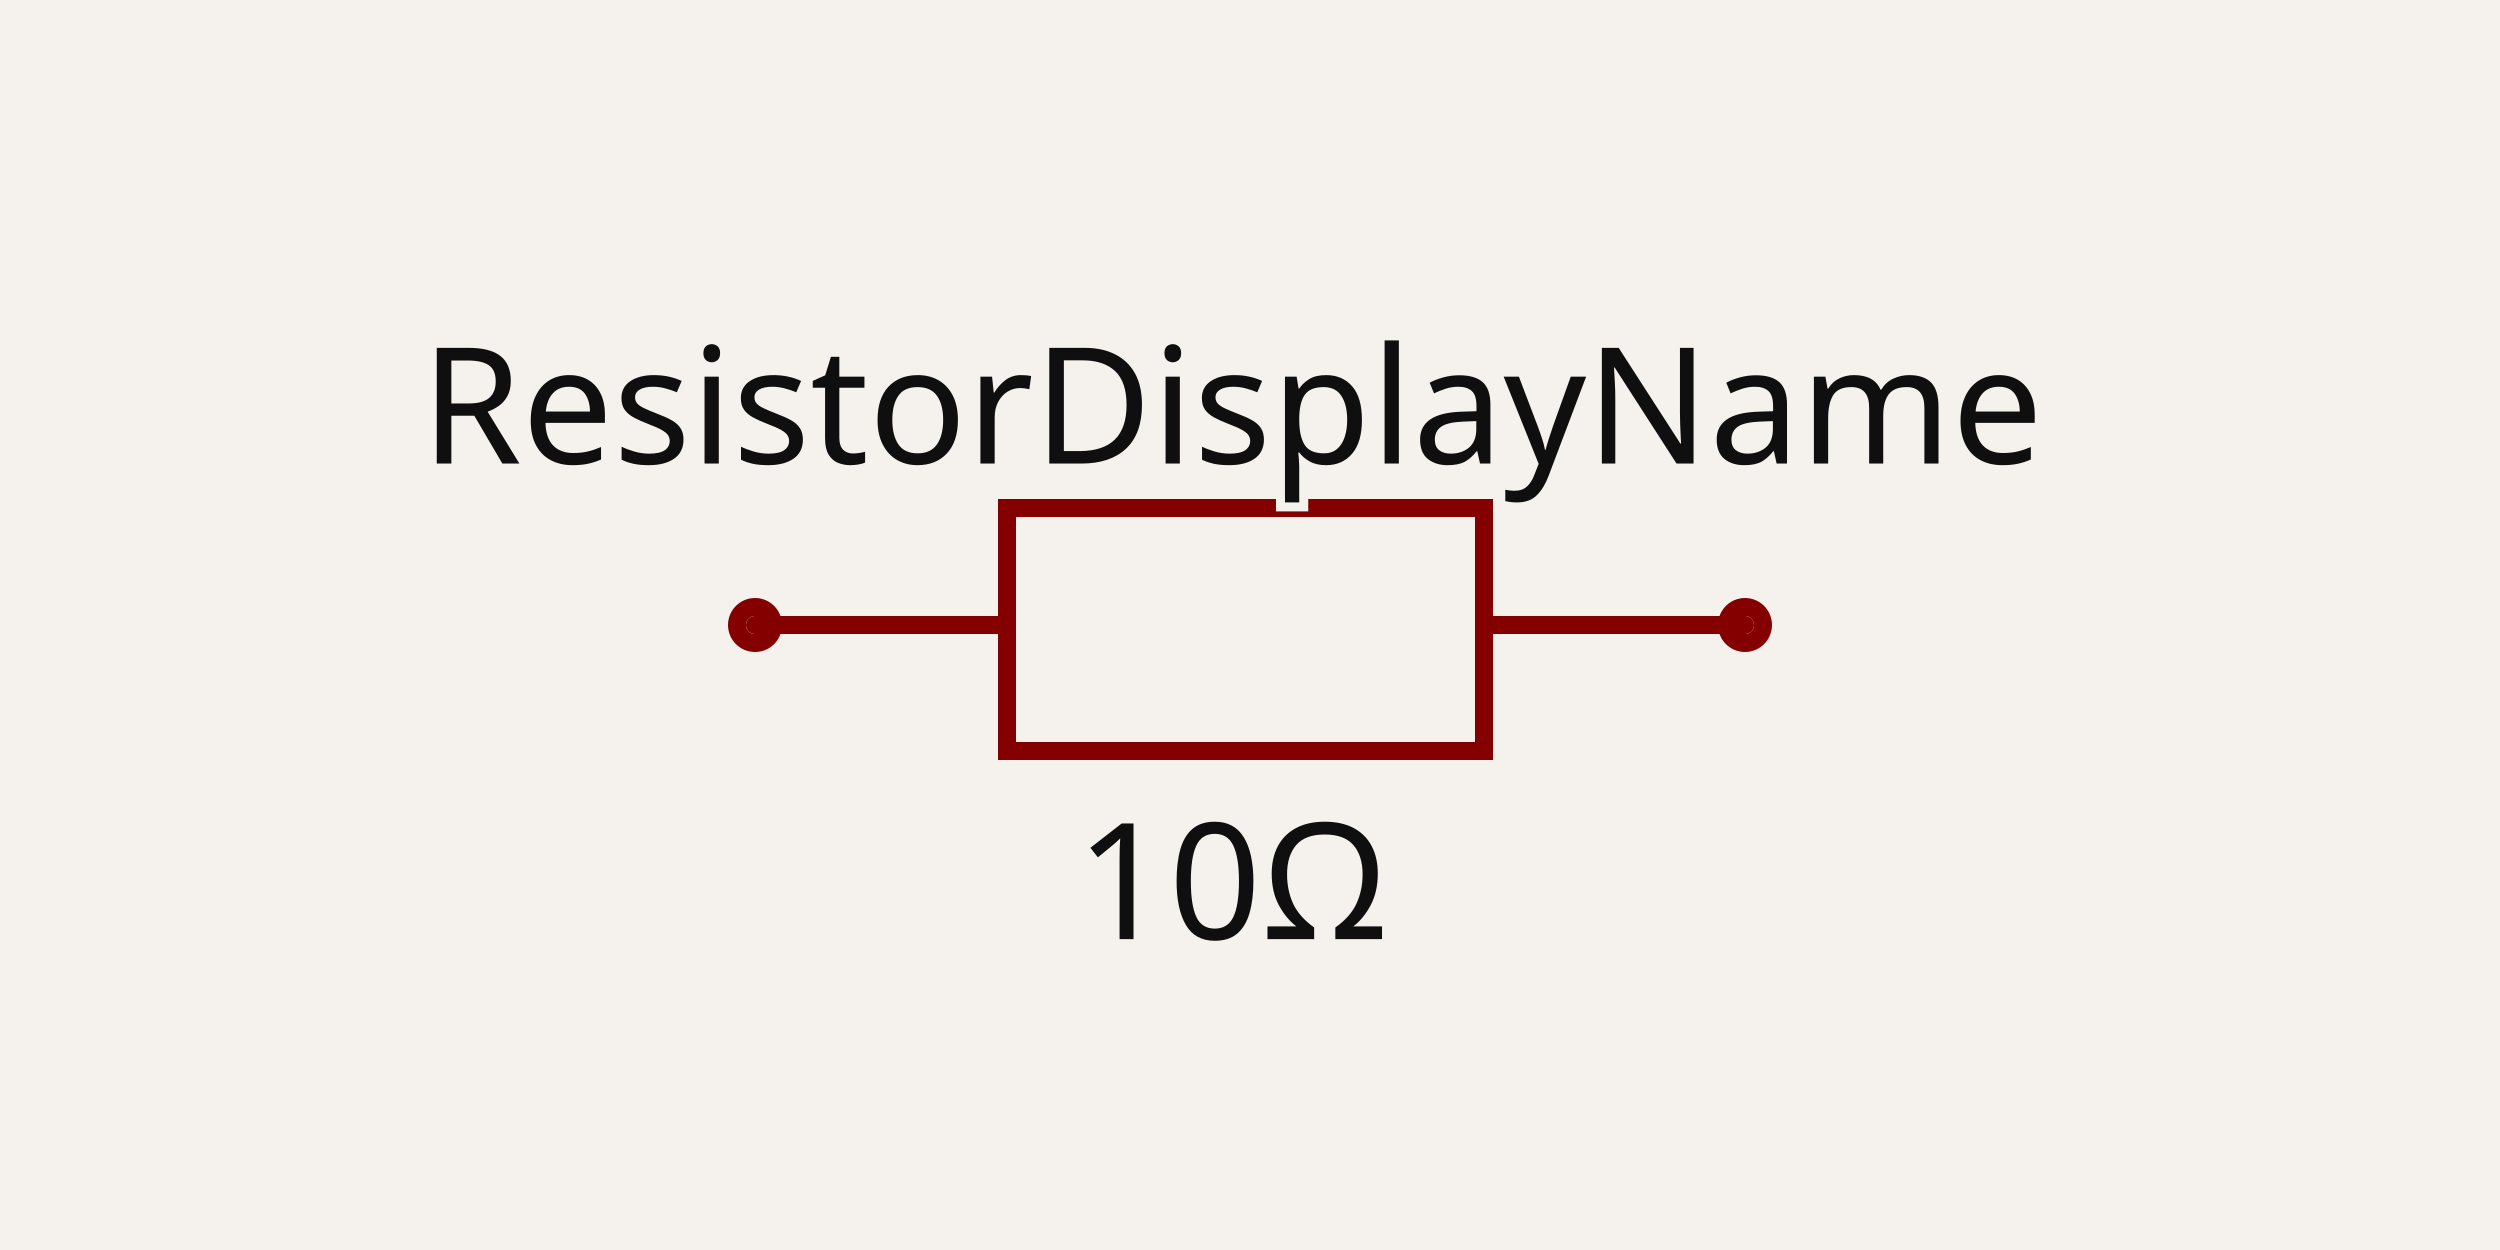
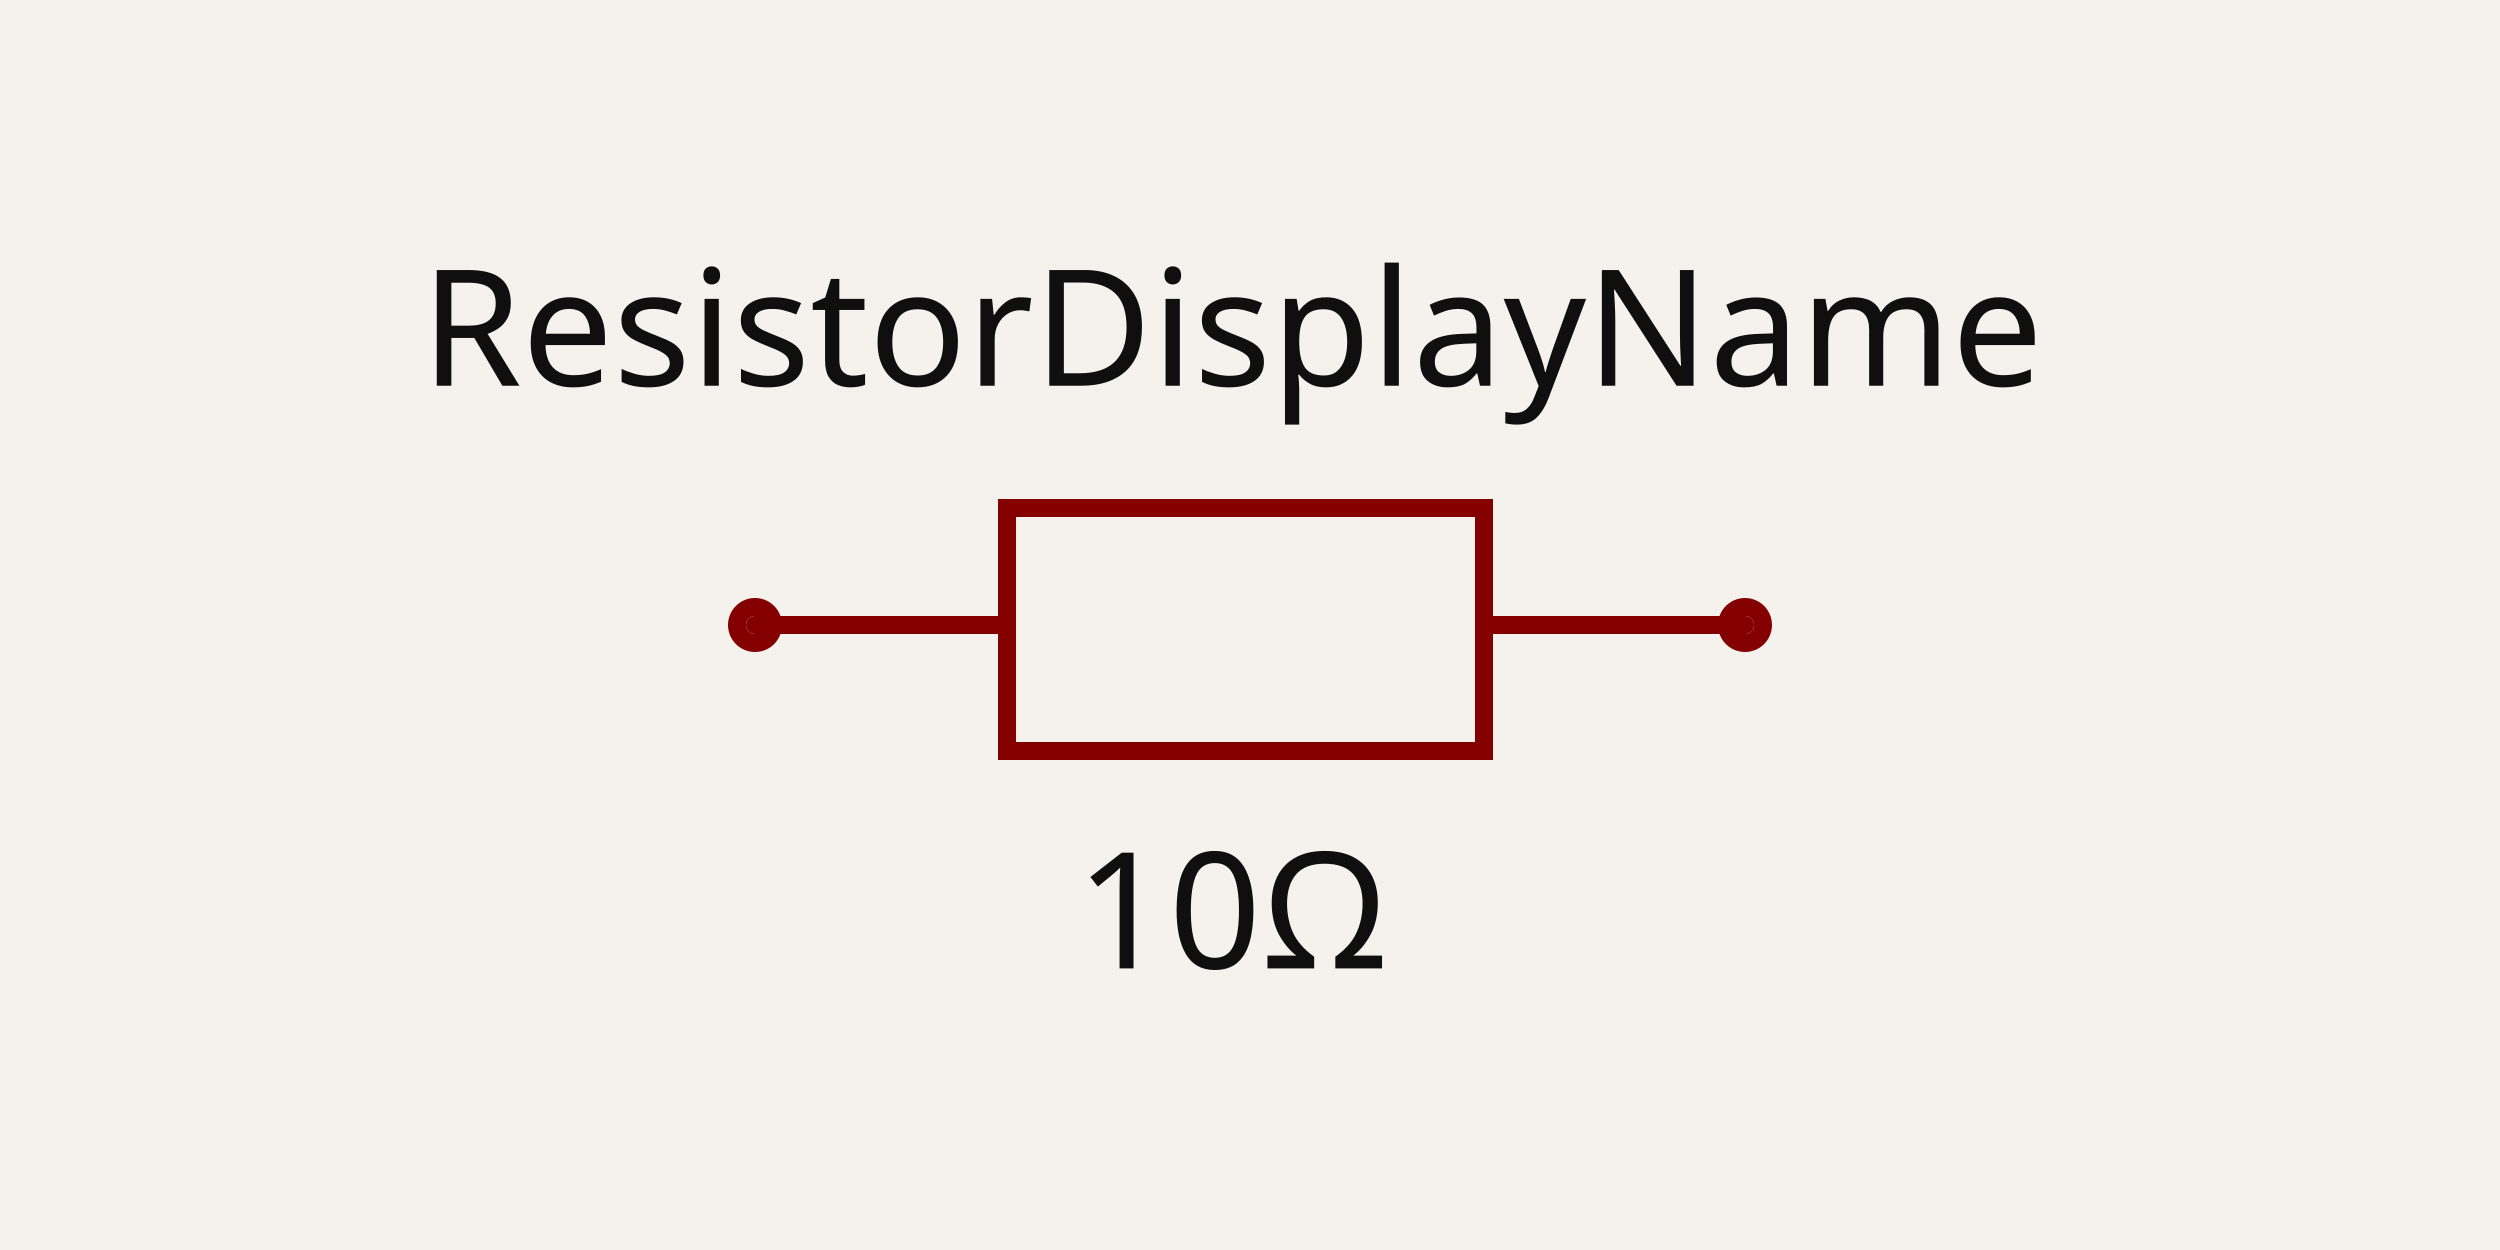
<svg xmlns="http://www.w3.org/2000/svg" width="1200" height="600" style="background-color: rgb(245, 241, 237)" data-real-to-screen-transform="matrix(431.9932159785,0,0,-431.9932159785,600,300)" data-software-used-string="@tscircuit/core@0.0.933">
  <style>
              .boundary { fill: rgb(245, 241, 237); }
              .schematic-boundary { fill: none; stroke: #fff; }
              .component { fill: none; stroke: rgb(132, 0, 0); }
              .chip { fill: rgb(255, 255, 194); stroke: rgb(132, 0, 0); }
              .component-pin { fill: none; stroke: rgb(132, 0, 0); }
              /* Basic per-trace hover fallback */
              .trace:hover {
                filter: invert(1);
              }
              .trace:hover .trace-crossing-outline {
                opacity: 0;
              }
              .trace:hover .trace-junction {
                filter: invert(1);
              }
              /* Net-hover highlighting: when a trace or its overlays are hovered,
                 invert color for all traces (base + overlays) sharing the same
                 subcircuit connectivity key. Also hide crossing outline during hover. */
              
              .text { font-family: sans-serif; fill: rgb(0, 150, 0); }
              .pin-number { fill: rgb(169, 0, 0); }
              .port-label { fill: rgb(0, 100, 100); }
              .component-name { fill: rgb(0, 100, 100); }
            </style>
  <rect class="boundary" x="0" y="0" width="1200" height="600" />
  <g data-circuit-json-type="schematic_component" data-schematic-component-id="schematic_component_0">
    <rect class="component-overlay" x="362.404" y="243.841" width="475.193" height="116.638" fill="transparent" />
    <path d="M 362.404 300 L 483.362 300" stroke="rgb(132, 0, 0)" fill="none" stroke-width="8.64px" stroke-linecap="round" />
    <path d="M 712.318 300 L 837.596 300" stroke="rgb(132, 0, 0)" fill="none" stroke-width="8.64px" stroke-linecap="round" />
    <path d="M 600 243.841 L 712.318 243.841 L 712.318 360.479 L 483.362 360.479 L 483.362 243.841 L 600 243.841" stroke="rgb(132, 0, 0)" fill="none" stroke-width="8.64px" stroke-linecap="round" />
-     <text x="591.36" y="222.504" stroke="rgb(245, 241, 237)" stroke-width="8.64px" paint-order="stroke" fill="rgb(15, 15, 15)" font-family="sans-serif" text-anchor="middle" dominant-baseline="auto" font-size="77.759px">ResistorDisplayName</text>
-     <text x="591.36" y="390.456" fill="rgb(15, 15, 15)" font-family="sans-serif" text-anchor="middle" dominant-baseline="hanging" font-size="77.759px">10Ω</text>
+     <text x="591.36" y="185.152" stroke="rgb(245, 241, 237)" stroke-width="8.64px" paint-order="stroke" fill="rgb(15, 15, 15)" font-family="sans-serif" text-anchor="middle" dominant-baseline="auto" font-size="77.759px">ResistorDisplayName</text>
+     <text x="591.36" y="404.48" fill="rgb(15, 15, 15)" font-family="sans-serif" text-anchor="middle" dominant-baseline="hanging" font-size="77.759px">10Ω</text>
    <circle cx="362.404" cy="300" r="8.64px" stroke-width="8.64px" fill="none" stroke="rgb(132, 0, 0)" />
    <circle cx="837.596" cy="300" r="8.64px" stroke-width="8.64px" fill="none" stroke="rgb(132, 0, 0)" />
  </g>
  <g class="schematic-port-hover" data-schematic-port-id="source_port_0">
    <circle cx="362.404" cy="300" r="17.28" fill="red" opacity="0" />
  </g>
  <g class="schematic-port-hover" data-schematic-port-id="source_port_1">
    <circle cx="837.596" cy="300" r="17.28" fill="red" opacity="0" />
  </g>
</svg>
